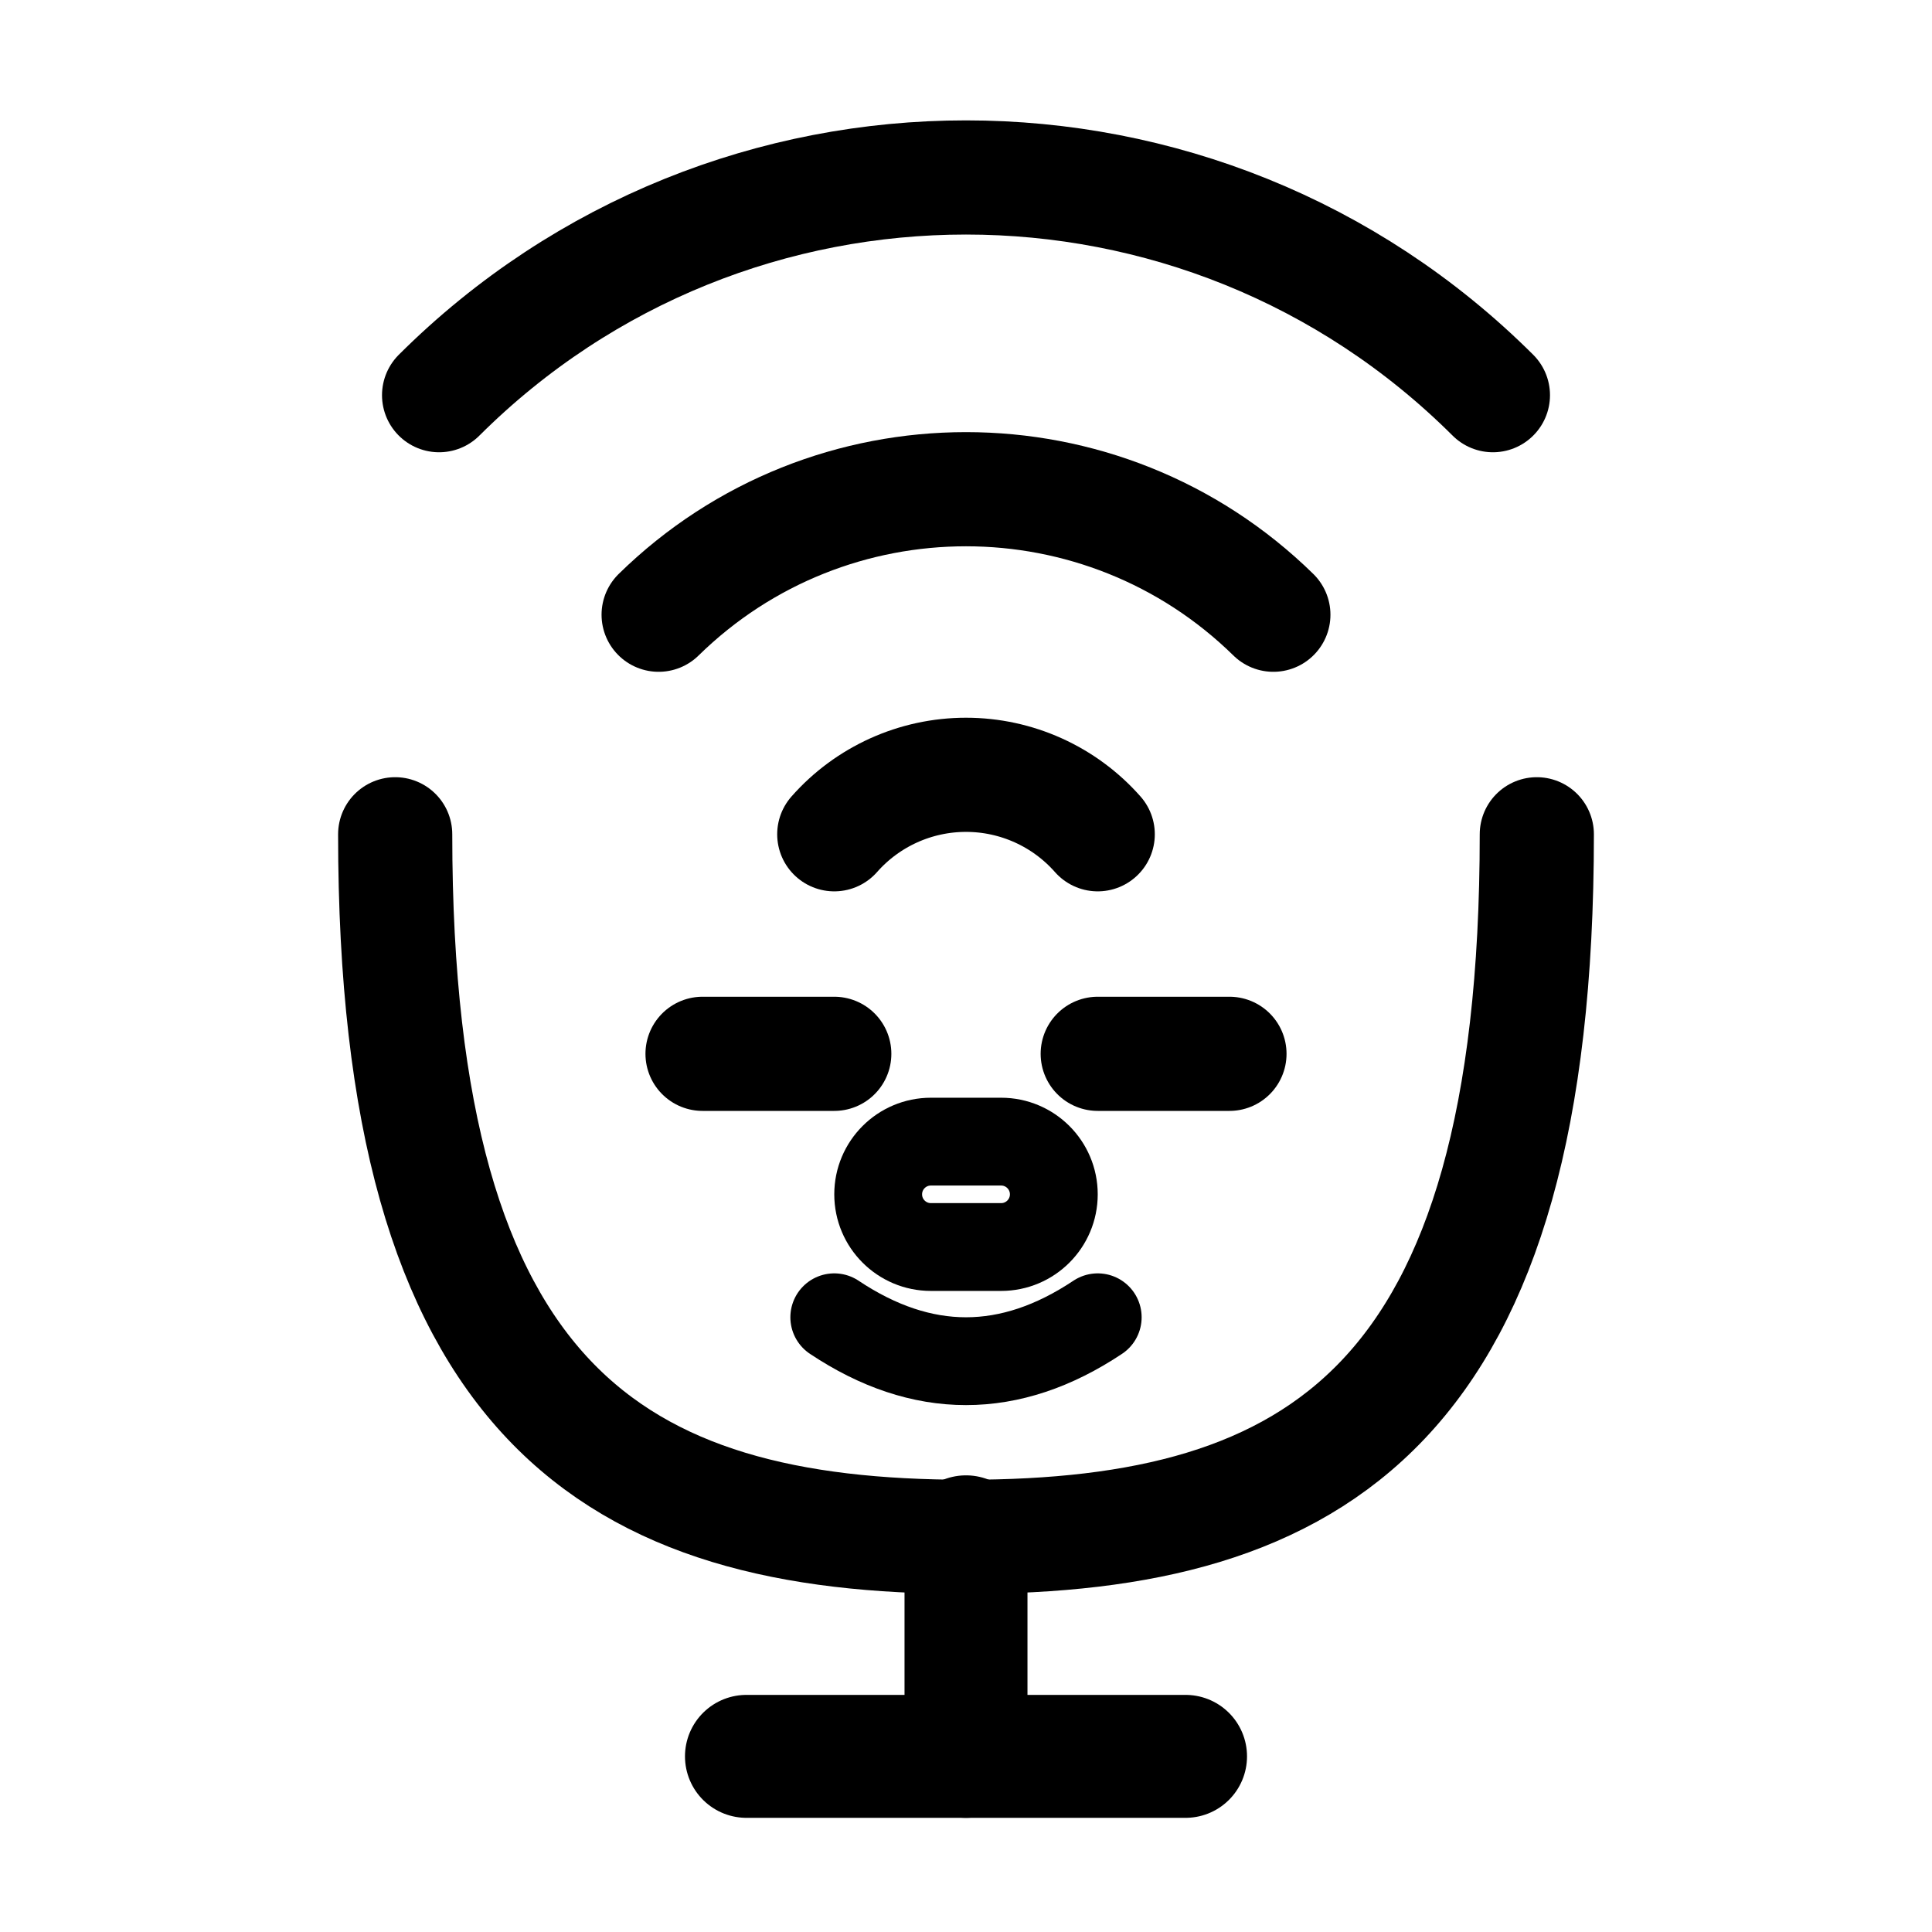
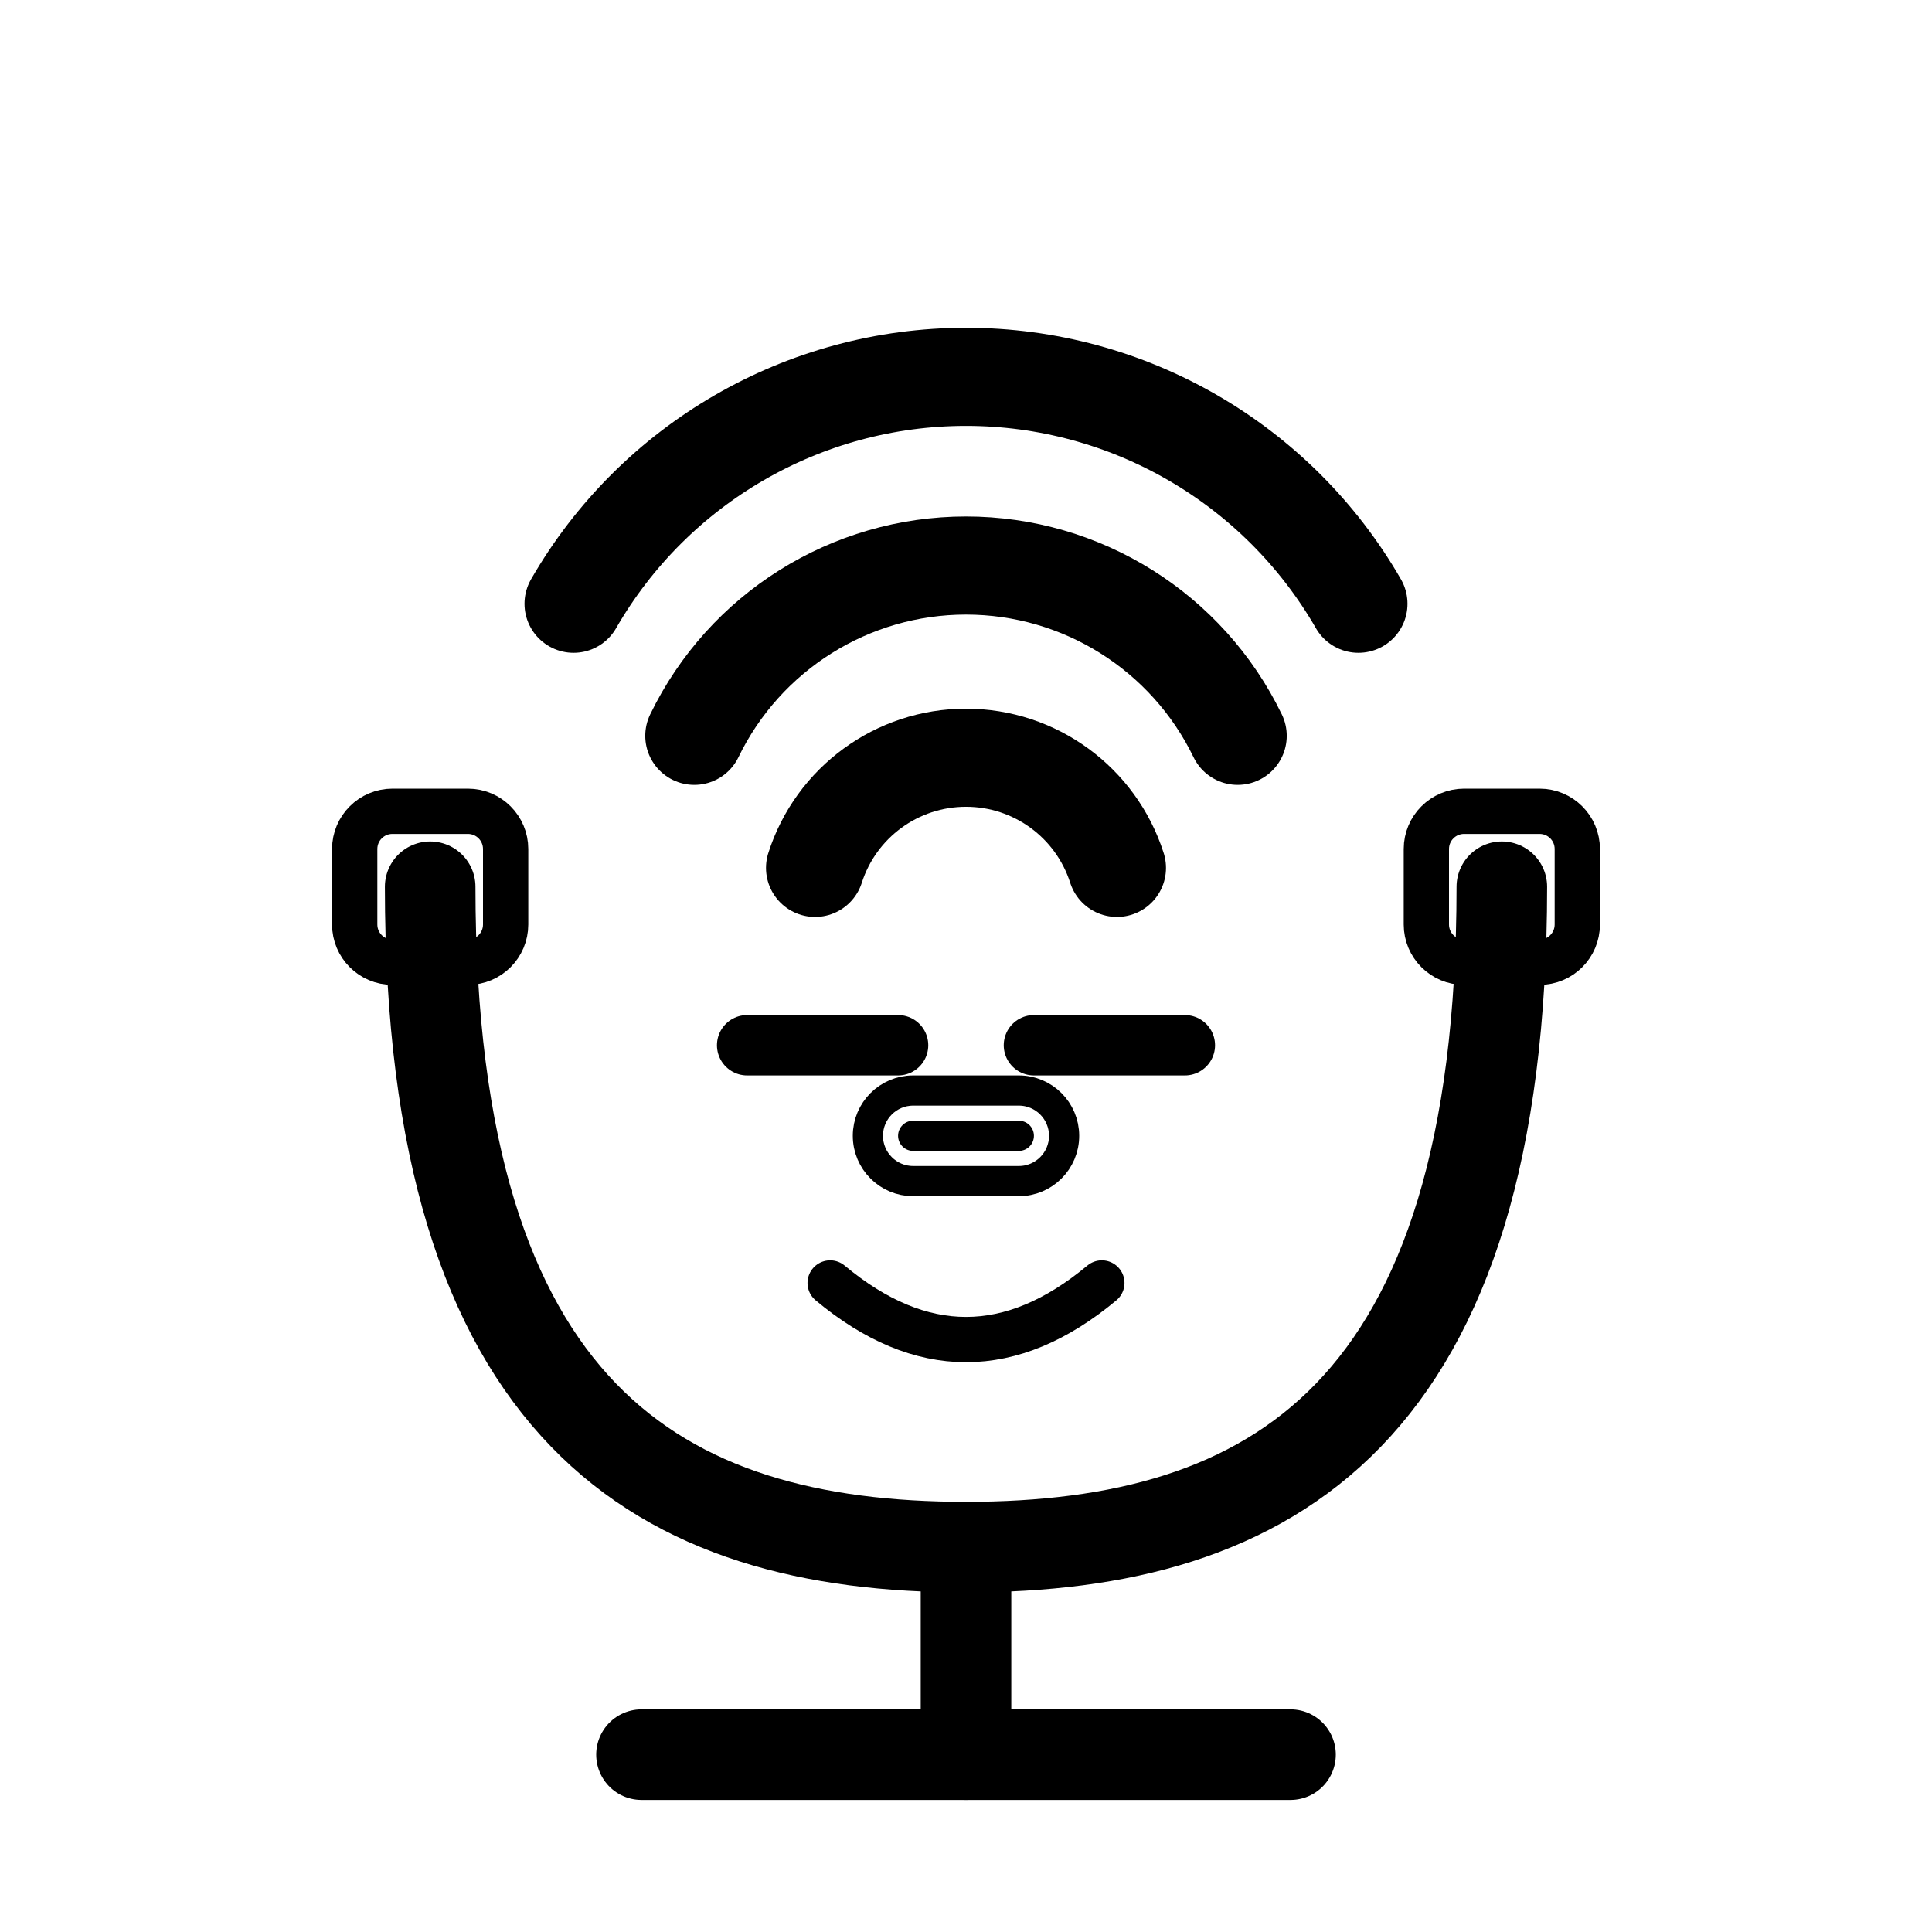
- <svg xmlns="http://www.w3.org/2000/svg" viewBox="0 0 22 22" width="22" height="22">
-   <g fill="none" stroke="currentColor" stroke-linecap="round" stroke-linejoin="round">
-     <path d="M 5 4.5 A 8.5 8.5 0 0 1 17 4.5" stroke-width="1.3" />
-     <path d="M 7.5 7 A 5 5 0 0 1 14.5 7" stroke-width="1.3" />
-     <path d="M 9.5 9.5 A 2 2 0 0 1 12.5 9.5" stroke-width="1.3" />
-     <line x1="8" y1="12" x2="9.5" y2="12" stroke-width="1.3" />
-     <line x1="12.5" y1="12" x2="14" y2="12" stroke-width="1.3" />
-     <rect x="10" y="13" width="2" height="1.2" rx="0.6" stroke-width="1" />
-     <path d="M 9.5 15 Q 11 16 12.5 15" stroke-width="1" />
-     <path d="M 4.5 9.5 C 4.5 16, 7 17.5, 11 17.5 C 15 17.5, 17.5 16, 17.5 9.5" stroke-width="1.3" />
-     <line x1="11" y1="17.5" x2="11" y2="20" stroke-width="1.4" />
-     <line x1="8.5" y1="20" x2="13.5" y2="20" stroke-width="1.4" />
+ <svg xmlns="http://www.w3.org/2000/svg" viewBox="0 0 512 512" width="100%" height="100%">
+   <g transform="translate(0, 15)">
+     <g fill="none" stroke="#000000" stroke-linecap="round">
+       <path d="M 152 145 A 120 120 0 0 1 360 145" stroke-width="26" />
+       <path d="M 184 180 A 80 80 0 0 1 328 180" stroke-width="26" />
+       <path d="M 216 215 A 42 42 0 0 1 296 215" stroke-width="26" />
+     </g>
+     <g stroke="#000000" stroke-linecap="round">
+       <line x1="198" y1="262" x2="238" y2="262" stroke-width="16" />
+       <line x1="274" y1="262" x2="314" y2="262" stroke-width="16" />
+     </g>
+     <g>
+       <rect x="230" y="274" width="52" height="24" rx="12" fill="none" stroke="#000000" stroke-width="8" />
+       <line x1="242" y1="286" x2="270" y2="286" stroke="#000000" stroke-width="8" stroke-linecap="round" />
+     </g>
+     <path d="M 220 325 Q 256 355 292 325" fill="none" stroke="#000000" stroke-width="12" stroke-linecap="round" />
+     <path d="M 114 220 C 114 360, 175 395, 256 395 C 337 395, 398 360, 398 220" fill="none" stroke="#000000" stroke-width="24" stroke-linecap="round" />
+     <g>
+       <rect x="94" y="200" width="40" height="40" rx="10" fill="none" stroke="#000000" stroke-width="12" />
+       <circle cx="114" cy="220" r="6" fill="#000000" />
+       <rect x="378" y="200" width="40" height="40" rx="10" fill="none" stroke="#000000" stroke-width="12" />
+       <circle cx="398" cy="220" r="6" fill="#000000" />
+     </g>
+     <line x1="256" y1="395" x2="256" y2="450" stroke="#000000" stroke-width="24" stroke-linecap="round" />
+     <line x1="170" y1="450" x2="342" y2="450" stroke="#000000" stroke-width="24" stroke-linecap="round" />
  </g>
</svg>
